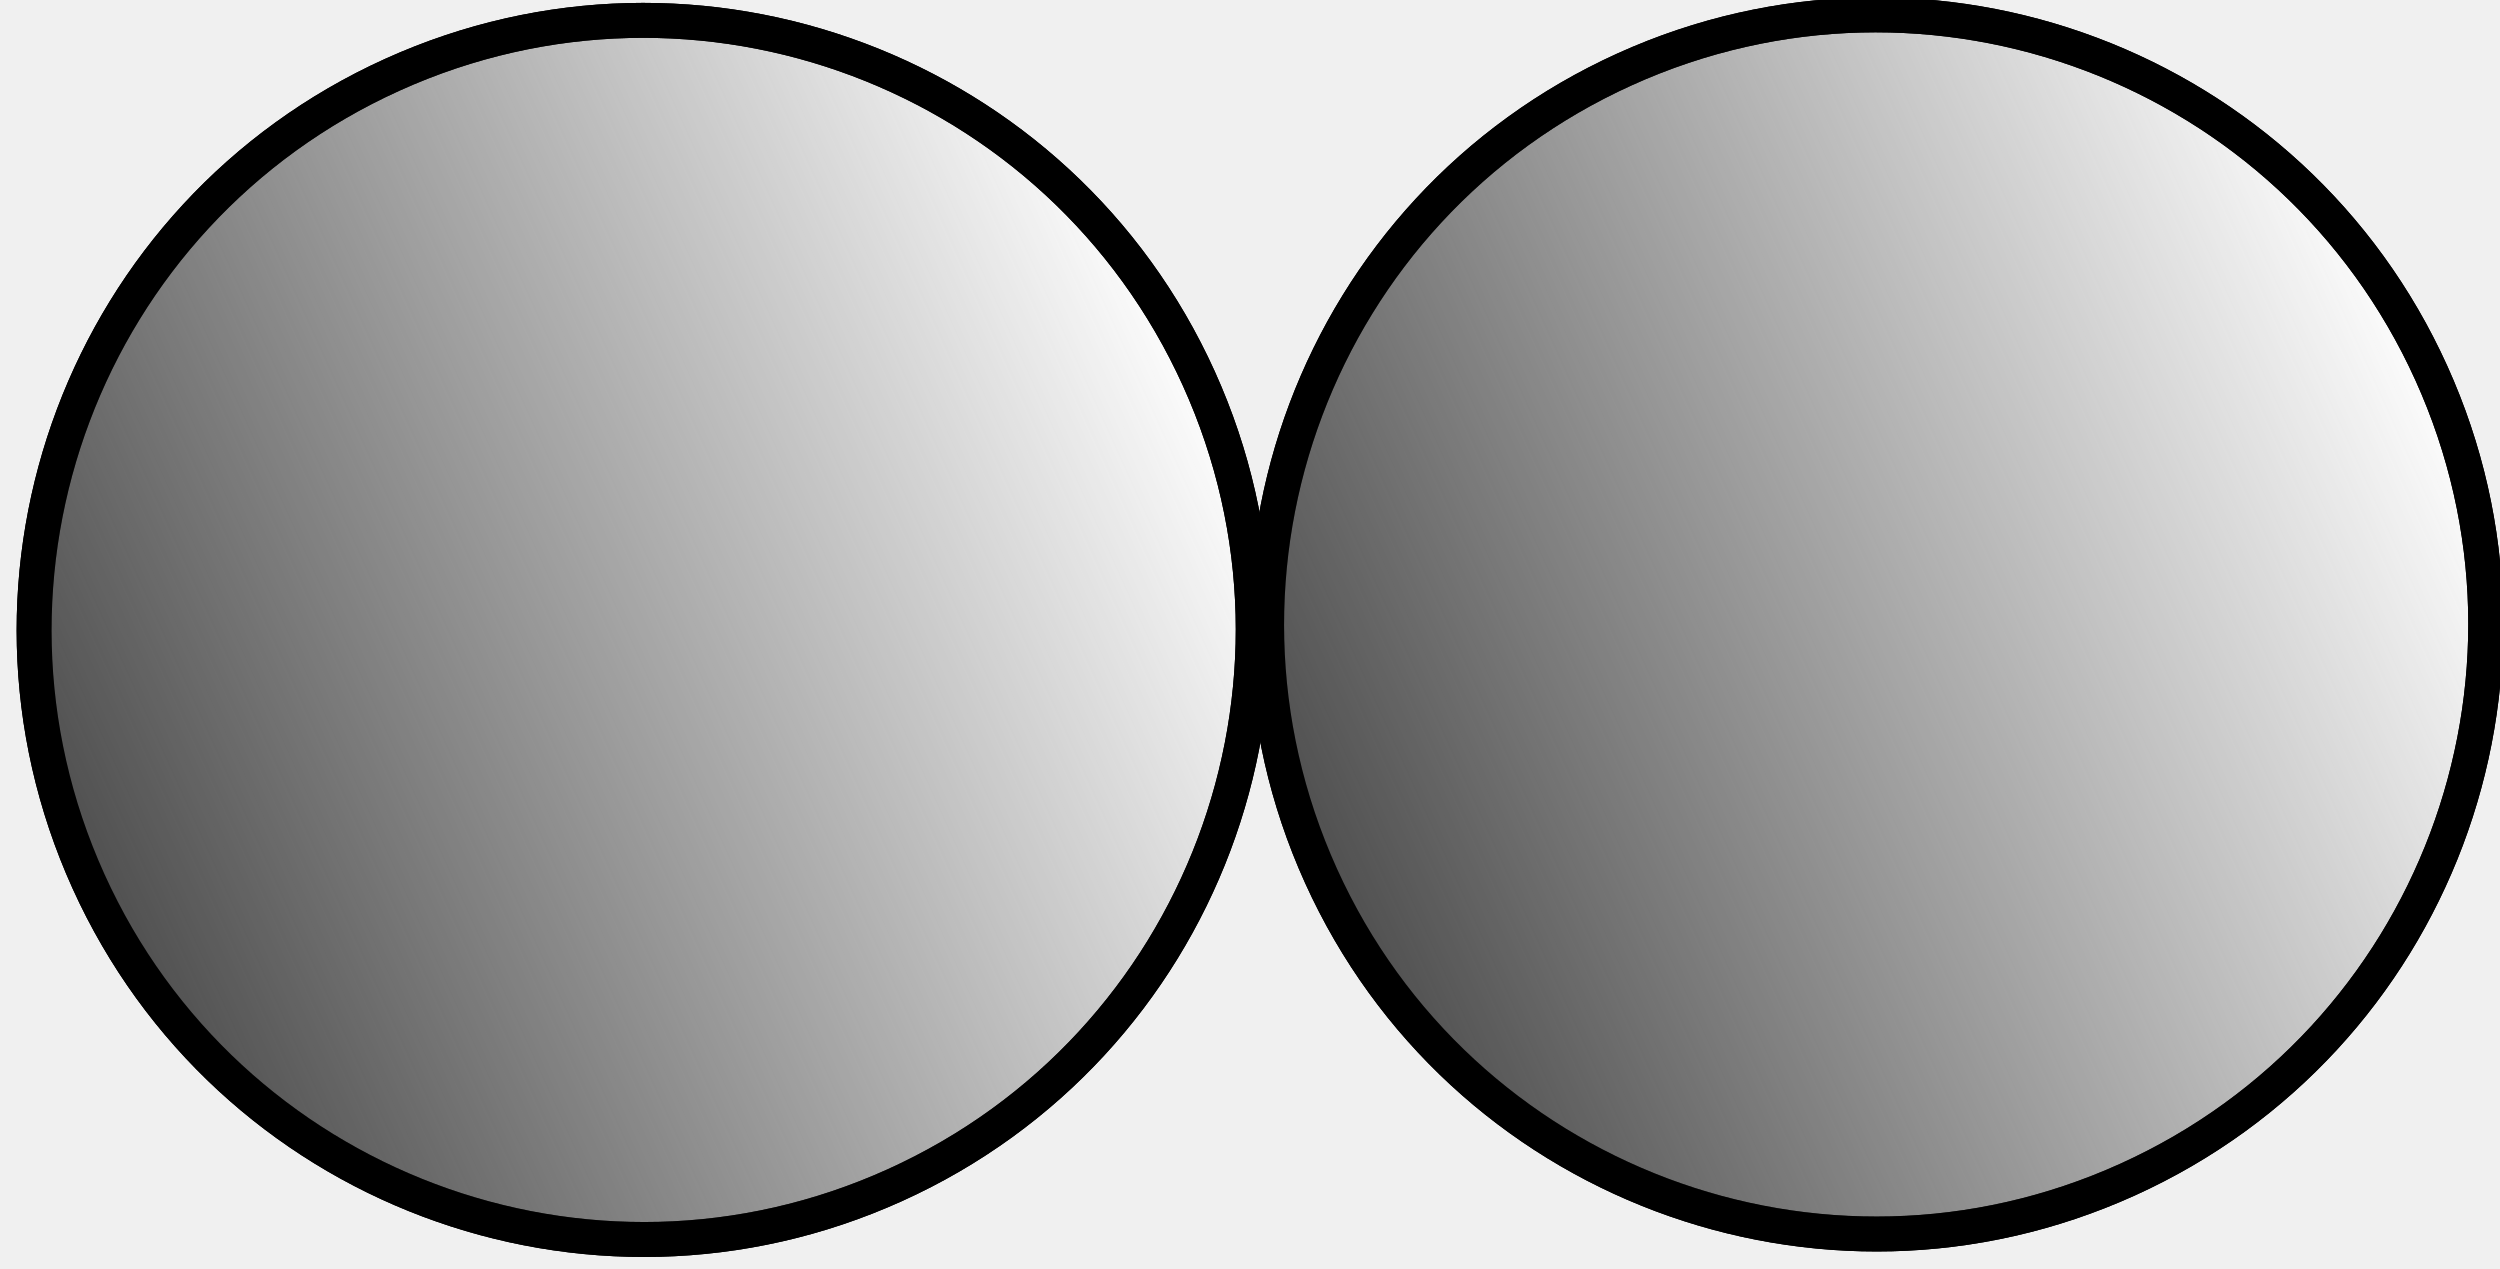
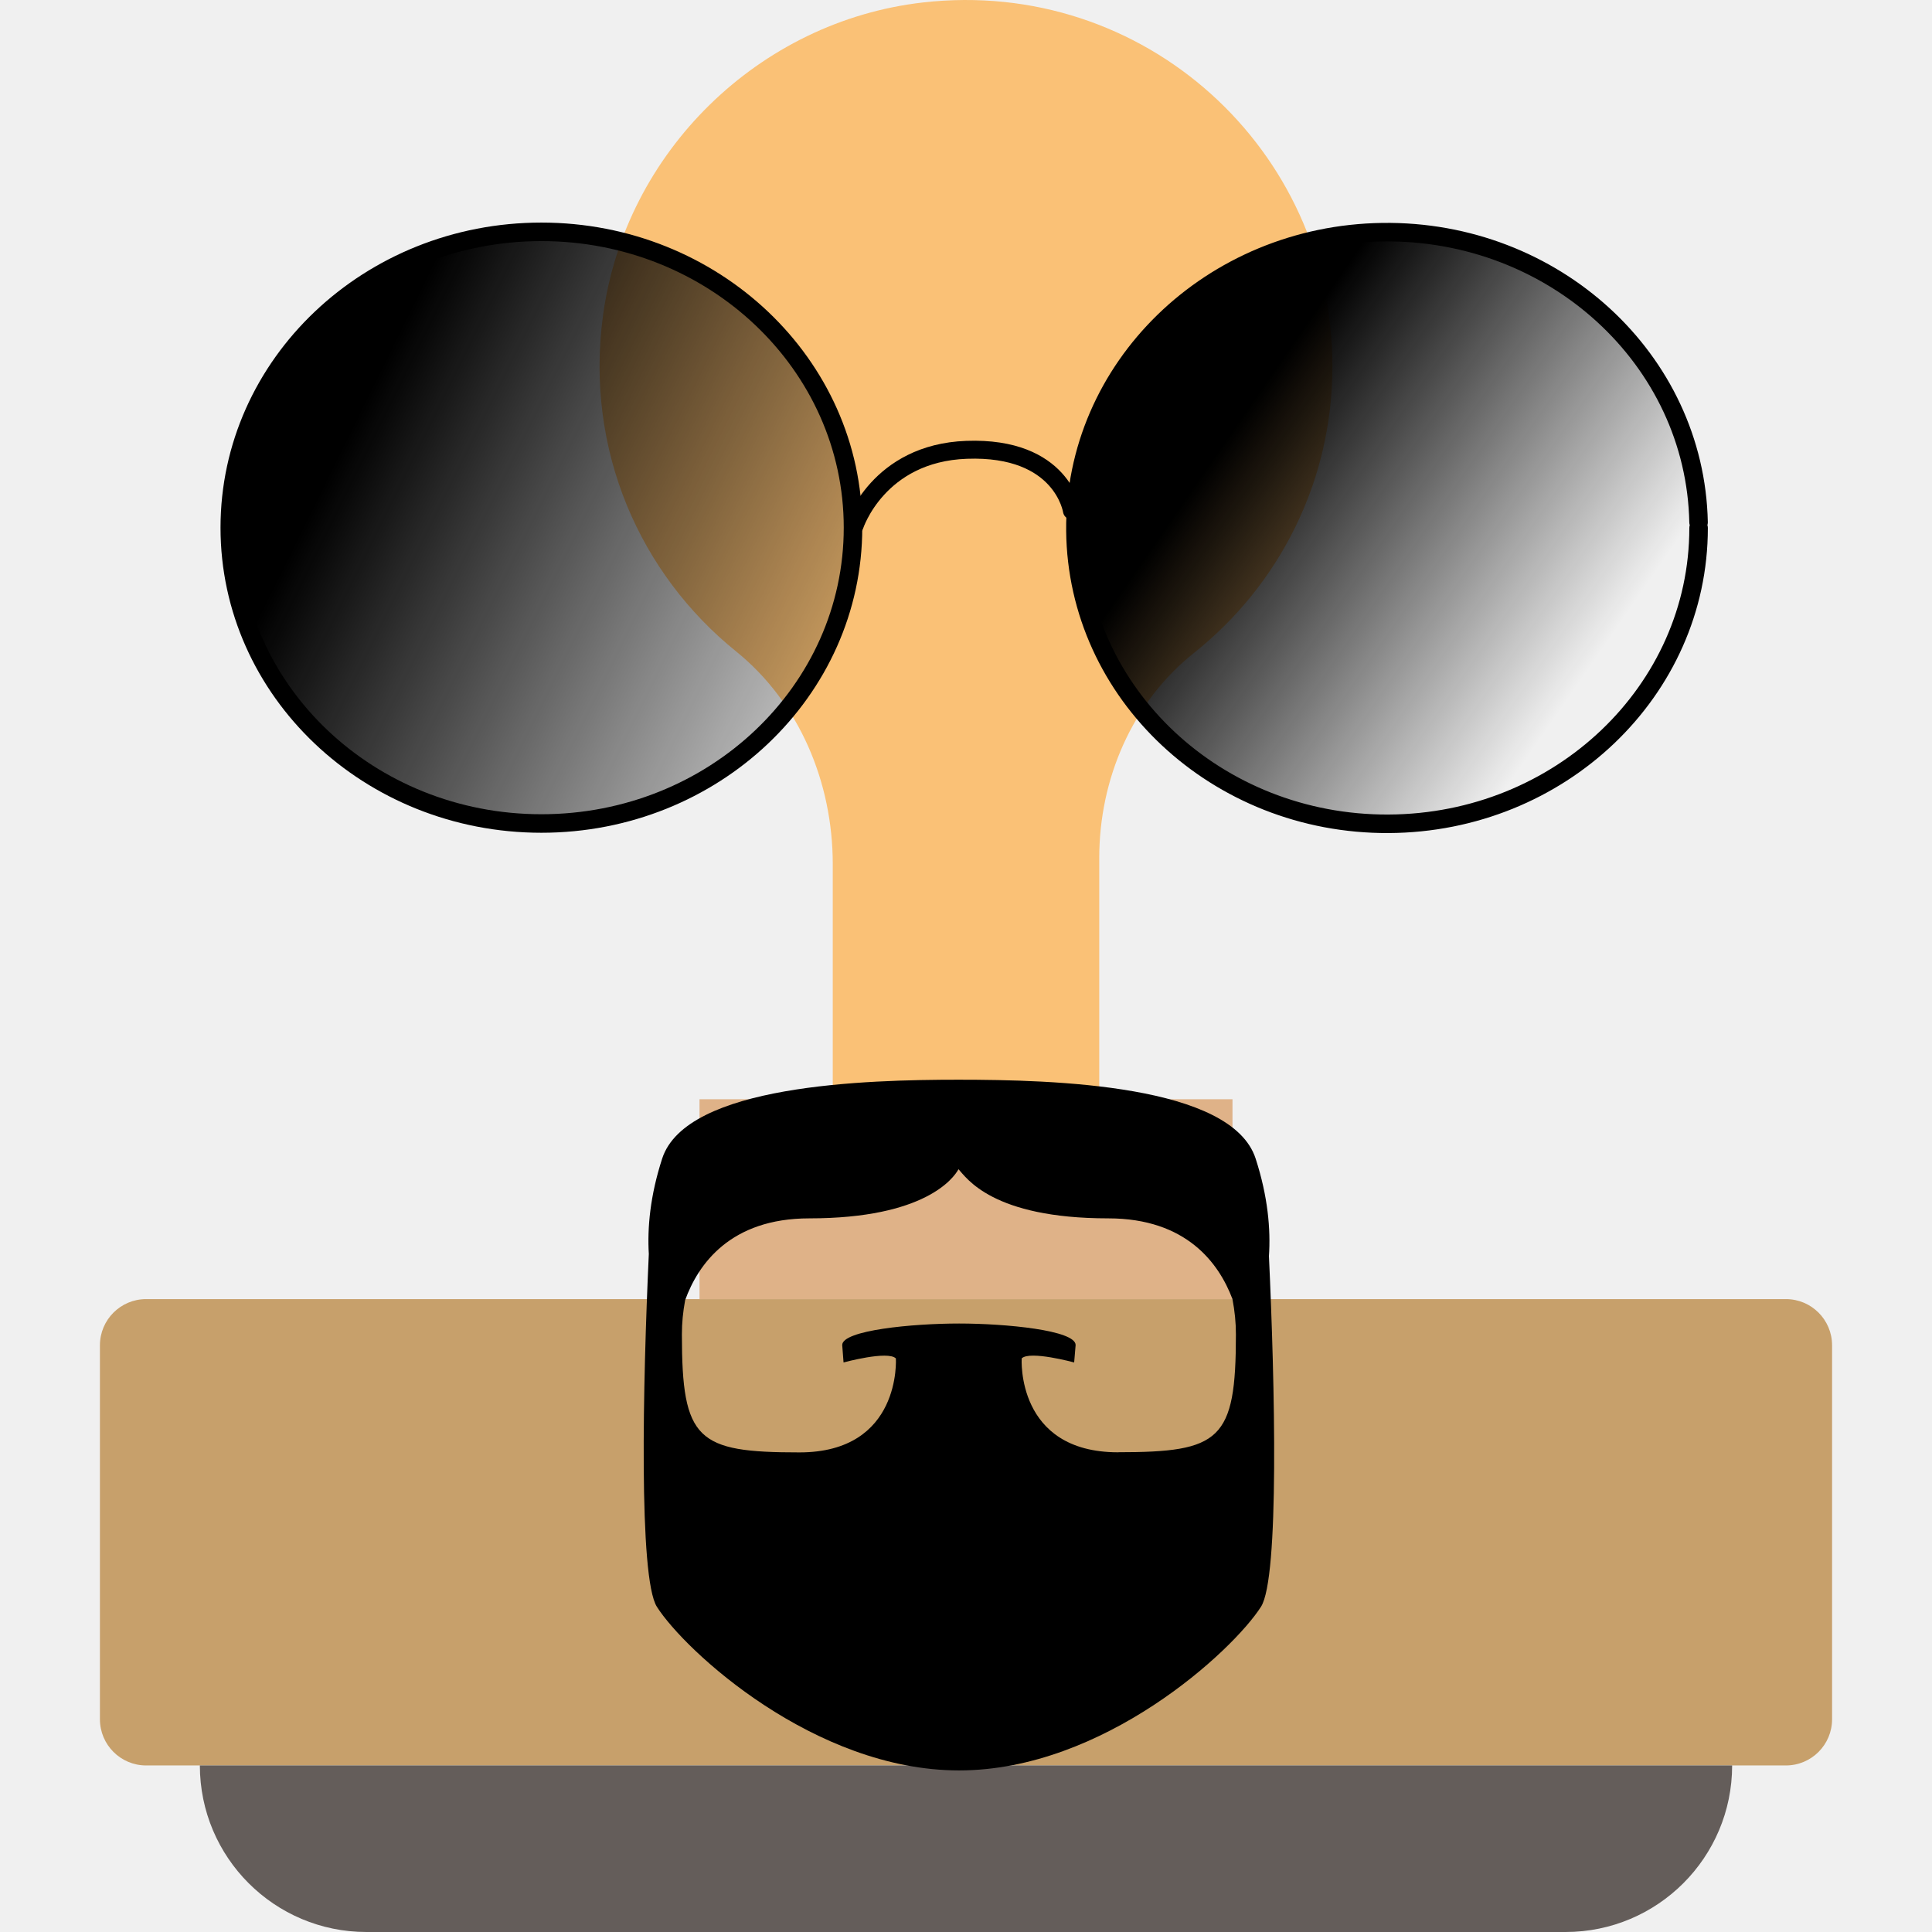
- <svg xmlns="http://www.w3.org/2000/svg" xmlns:xlink="http://www.w3.org/1999/xlink" width="69mm" height="35mm" viewBox="0 0 69 35" version="1.1" id="svg8">
-   <defs id="defs2">
-     <linearGradient id="linearGradient4554">
-       <stop style="stop-color:#4d4d4d;stop-opacity:1;" offset="0" id="stop4550" />
-       <stop style="stop-color:#4d4d4d;stop-opacity:0;" offset="1" id="stop4552" />
+ <svg xmlns="http://www.w3.org/2000/svg" xmlns:xlink="http://www.w3.org/1999/xlink" version="1.1" id="Capa_1" x="0px" y="0px" viewBox="0 0 58 58" style="enable-background:new 0 0 58 58;" xml:space="preserve">
+   <defs id="defs4523">
+     <linearGradient id="linearGradient4556">
+       <stop style="stop-color:#000000;stop-opacity:1;" offset="0" id="stop4552" />
+       <stop style="stop-color:#000000;stop-opacity:0;" offset="1" id="stop4554" />
    </linearGradient>
-     <linearGradient gradientTransform="translate(-101.716,-186.7128)" xlink:href="#linearGradient4554" id="linearGradient4556-7-3" x1="16.412" y1="-89.022" x2="51.017" y2="-89.022" gradientUnits="userSpaceOnUse" />
-     <linearGradient gradientTransform="translate(-31.31553,14.59374)" xlink:href="#linearGradient4554" id="linearGradient4556-7-3-5" x1="16.412" y1="-89.022" x2="51.017" y2="-89.022" gradientUnits="userSpaceOnUse" />
+     <linearGradient xlink:href="#linearGradient4556" id="linearGradient4574" x1="35.357" y1="10.92" x2="50.003" y2="21.045" gradientUnits="userSpaceOnUse" gradientTransform="matrix(0.7227714,0,0,0.7227714,9.009047,5.664006)" />
+     <linearGradient xlink:href="#linearGradient4556" id="linearGradient4574-7" x1="35.659" y1="7.596" x2="60.732" y2="19.987" gradientUnits="userSpaceOnUse" gradientTransform="matrix(0.7227714,0,0,0.7227714,-16.37597,5.654637)" />
  </defs>
-   <g id="layer1" transform="translate(0,-262)">
-     <circle transform="matrix(0.9109737,-0.4124644,-0.4124644,-0.9109737,0,0)" r="16.82" cy="-275.734" cx="-68.002" id="path4485-6-1" style="opacity:1;fill:#ffffff;fill-opacity:1;fill-rule:nonzero;stroke:#000000;stroke-width:0.965;stroke-linecap:round;stroke-linejoin:round;stroke-miterlimit:4;stroke-dasharray:none;stroke-opacity:1;paint-order:normal" />
-     <circle transform="matrix(0.9109737,-0.4124644,-0.4124644,-0.9109737,0,0)" r="16.82" cy="-275.734" cx="-68.002" id="path4485-6-1-9" style="opacity:1;fill:url(#linearGradient4556-7-3);fill-opacity:1;fill-rule:nonzero;stroke:#000000;stroke-width:0.965;stroke-linecap:round;stroke-linejoin:round;stroke-miterlimit:4;stroke-dasharray:none;stroke-opacity:1;paint-order:normal" />
-     <g id="g4635" transform="translate(-15.11905,212.5738)">
-       <circle style="opacity:1;fill:#ffffff;fill-opacity:1;fill-rule:nonzero;stroke:#000000;stroke-width:0.965;stroke-linecap:round;stroke-linejoin:round;stroke-miterlimit:4;stroke-dasharray:none;stroke-opacity:1;paint-order:normal" id="path4485-6-1-6" cx="2.399" cy="-74.428" r="16.82" transform="matrix(0.9109737,-0.4124644,-0.4124644,-0.9109737,0,0)" />
-       <circle style="opacity:1;fill:url(#linearGradient4556-7-3-5);fill-opacity:1;fill-rule:nonzero;stroke:#000000;stroke-width:0.965;stroke-linecap:round;stroke-linejoin:round;stroke-miterlimit:4;stroke-dasharray:none;stroke-opacity:1;paint-order:normal" id="path4485-6-1-9-3" cx="2.399" cy="-74.428" r="16.82" transform="matrix(0.9109737,-0.4124644,-0.4124644,-0.9109737,0,0)" />
-     </g>
+   <g id="XMLID_1_">
+     <path id="XMLID_108_" style="fill:#C7A06B;" d="M53.614,53H4.386C3.621,53,3,52.379,3,51.614V40.386C3,39.621,3.621,39,4.386,39   h49.229C54.38,39,55,39.621,55,40.386v11.228C55,52.379,54.38,53,53.614,53" />
+     <path id="XMLID_107_" style="fill:#645D5A;" d="M47,58H11c-2.761,0-5-2.239-5-5h46C52,55.761,49.761,58,47,58" />
+     <rect id="XMLID_106_" x="21" y="33" style="fill:#DFB288;" width="16" height="6" />
+     <path id="XMLID_105_" style="fill:#FAC176;" d="M40,11c0-6.501-5.639-11.685-12.293-10.926c-4.918,0.561-8.941,4.489-9.604,9.394   c-0.55,4.07,1.131,7.775,3.988,10.082C23.999,21.089,25,23.491,25,25.941V33h8v-7.242c0-2.37,0.989-4.682,2.844-6.157   C38.375,17.588,40,14.486,40,11" />
  </g>
+   <g id="g4490">
+ </g>
+   <g id="g4492">
+ </g>
+   <g id="g4494">
+ </g>
+   <g id="g4496">
+ </g>
+   <g id="g4498">
+ </g>
+   <g id="g4500">
+ </g>
+   <g id="g4502">
+ </g>
+   <g id="g4504">
+ </g>
+   <g id="g4506">
+ </g>
+   <g id="g4508">
+ </g>
+   <g id="g4510">
+ </g>
+   <g id="g4512">
+ </g>
+   <g id="g4514">
+ </g>
+   <g id="g4516">
+ </g>
+   <g id="g4518">
+ </g>
+   <g id="g4869" transform="translate(2)">
+     <path d="m 48.993,15.85 a 9.355,8.881 0 0 1 -9.309,8.881 9.355,8.881 0 0 1 -9.399,-8.795 9.355,8.881 0 0 1 9.219,-8.966 9.355,8.881 0 0 1 9.488,8.709" id="path4527-9" style="opacity:1;fill:url(#linearGradient4574);fill-opacity:1;fill-rule:nonzero;stroke:#000000;stroke-width:0.556;stroke-linecap:round;stroke-linejoin:round;stroke-miterlimit:4;stroke-dasharray:none;stroke-opacity:1;paint-order:normal" />
+     <ellipse ry="8.881" rx="9.355" cy="15.841" cx="14.253" id="path4527-9-2" style="opacity:1;fill:url(#linearGradient4574-7);fill-opacity:1;fill-rule:nonzero;stroke:#000000;stroke-width:0.556;stroke-linecap:round;stroke-linejoin:round;stroke-miterlimit:4;stroke-dasharray:none;stroke-opacity:1;paint-order:normal" />
+     <path id="path4600" d="m 23.658,15.775 c 0,0 0.702,-2.174 3.359,-2.271 2.874,-0.105 3.162,1.826 3.162,1.826" style="fill:none;stroke:#000000;stroke-width:0.538;stroke-linecap:round;stroke-linejoin:round;stroke-miterlimit:4;stroke-dasharray:none;stroke-opacity:1" />
+   </g>
+   <path d="m 33.566,43.599 c -3.072,0 -2.894,-2.819 -2.894,-2.819 0.242,-0.242 1.575,0.122 1.575,0.122 l 0.044,-0.523 c 0,-0.444 -2.1,-0.646 -3.499,-0.646 -1.398,0 -3.508,0.202 -3.508,0.646 l 0.04,0.523 c 0,0 1.329,-0.363 1.571,-0.121 0,0 0.177,2.821 -2.895,2.821 -3.072,0 -3.529,-0.362 -3.529,-3.542 0,-0.353 0.033,-0.678 0.098,-1.031 0.391,-1.075 1.355,-2.453 3.729,-2.453 3.485,0 4.337,-1.22 4.477,-1.475 0.239,0.255 1.01,1.475 4.495,1.475 2.351,0 3.325,1.351 3.729,2.422 0.069,0.365 0.104,0.699 0.104,1.062 0,3.18 -0.466,3.537 -3.538,3.537 m 4.53,-5.885 -6.92e-4,7.45e-4 c 0.054,-0.806 -0.029,-1.788 -0.399,-2.93 -0.72,-2.223 -6.055,-2.369 -8.921,-2.369 -2.768,0 -8.176,0.146 -8.896,2.369 -0.361,1.114 -0.448,2.076 -0.4,2.87 l -7.45e-4,-3.68e-4 c -0.176,3.821 -0.31,9.715 0.243,10.585 0.846,1.33 4.735,4.912 9.07,4.912 4.336,0 8.219,-3.585 9.066,-4.915 0.554,-0.87 0.416,-6.703 0.238,-10.523" style="fill:#000000;fill-opacity:1;fill-rule:nonzero;stroke:none;stroke-width:0.182" id="path5025" />
</svg>
